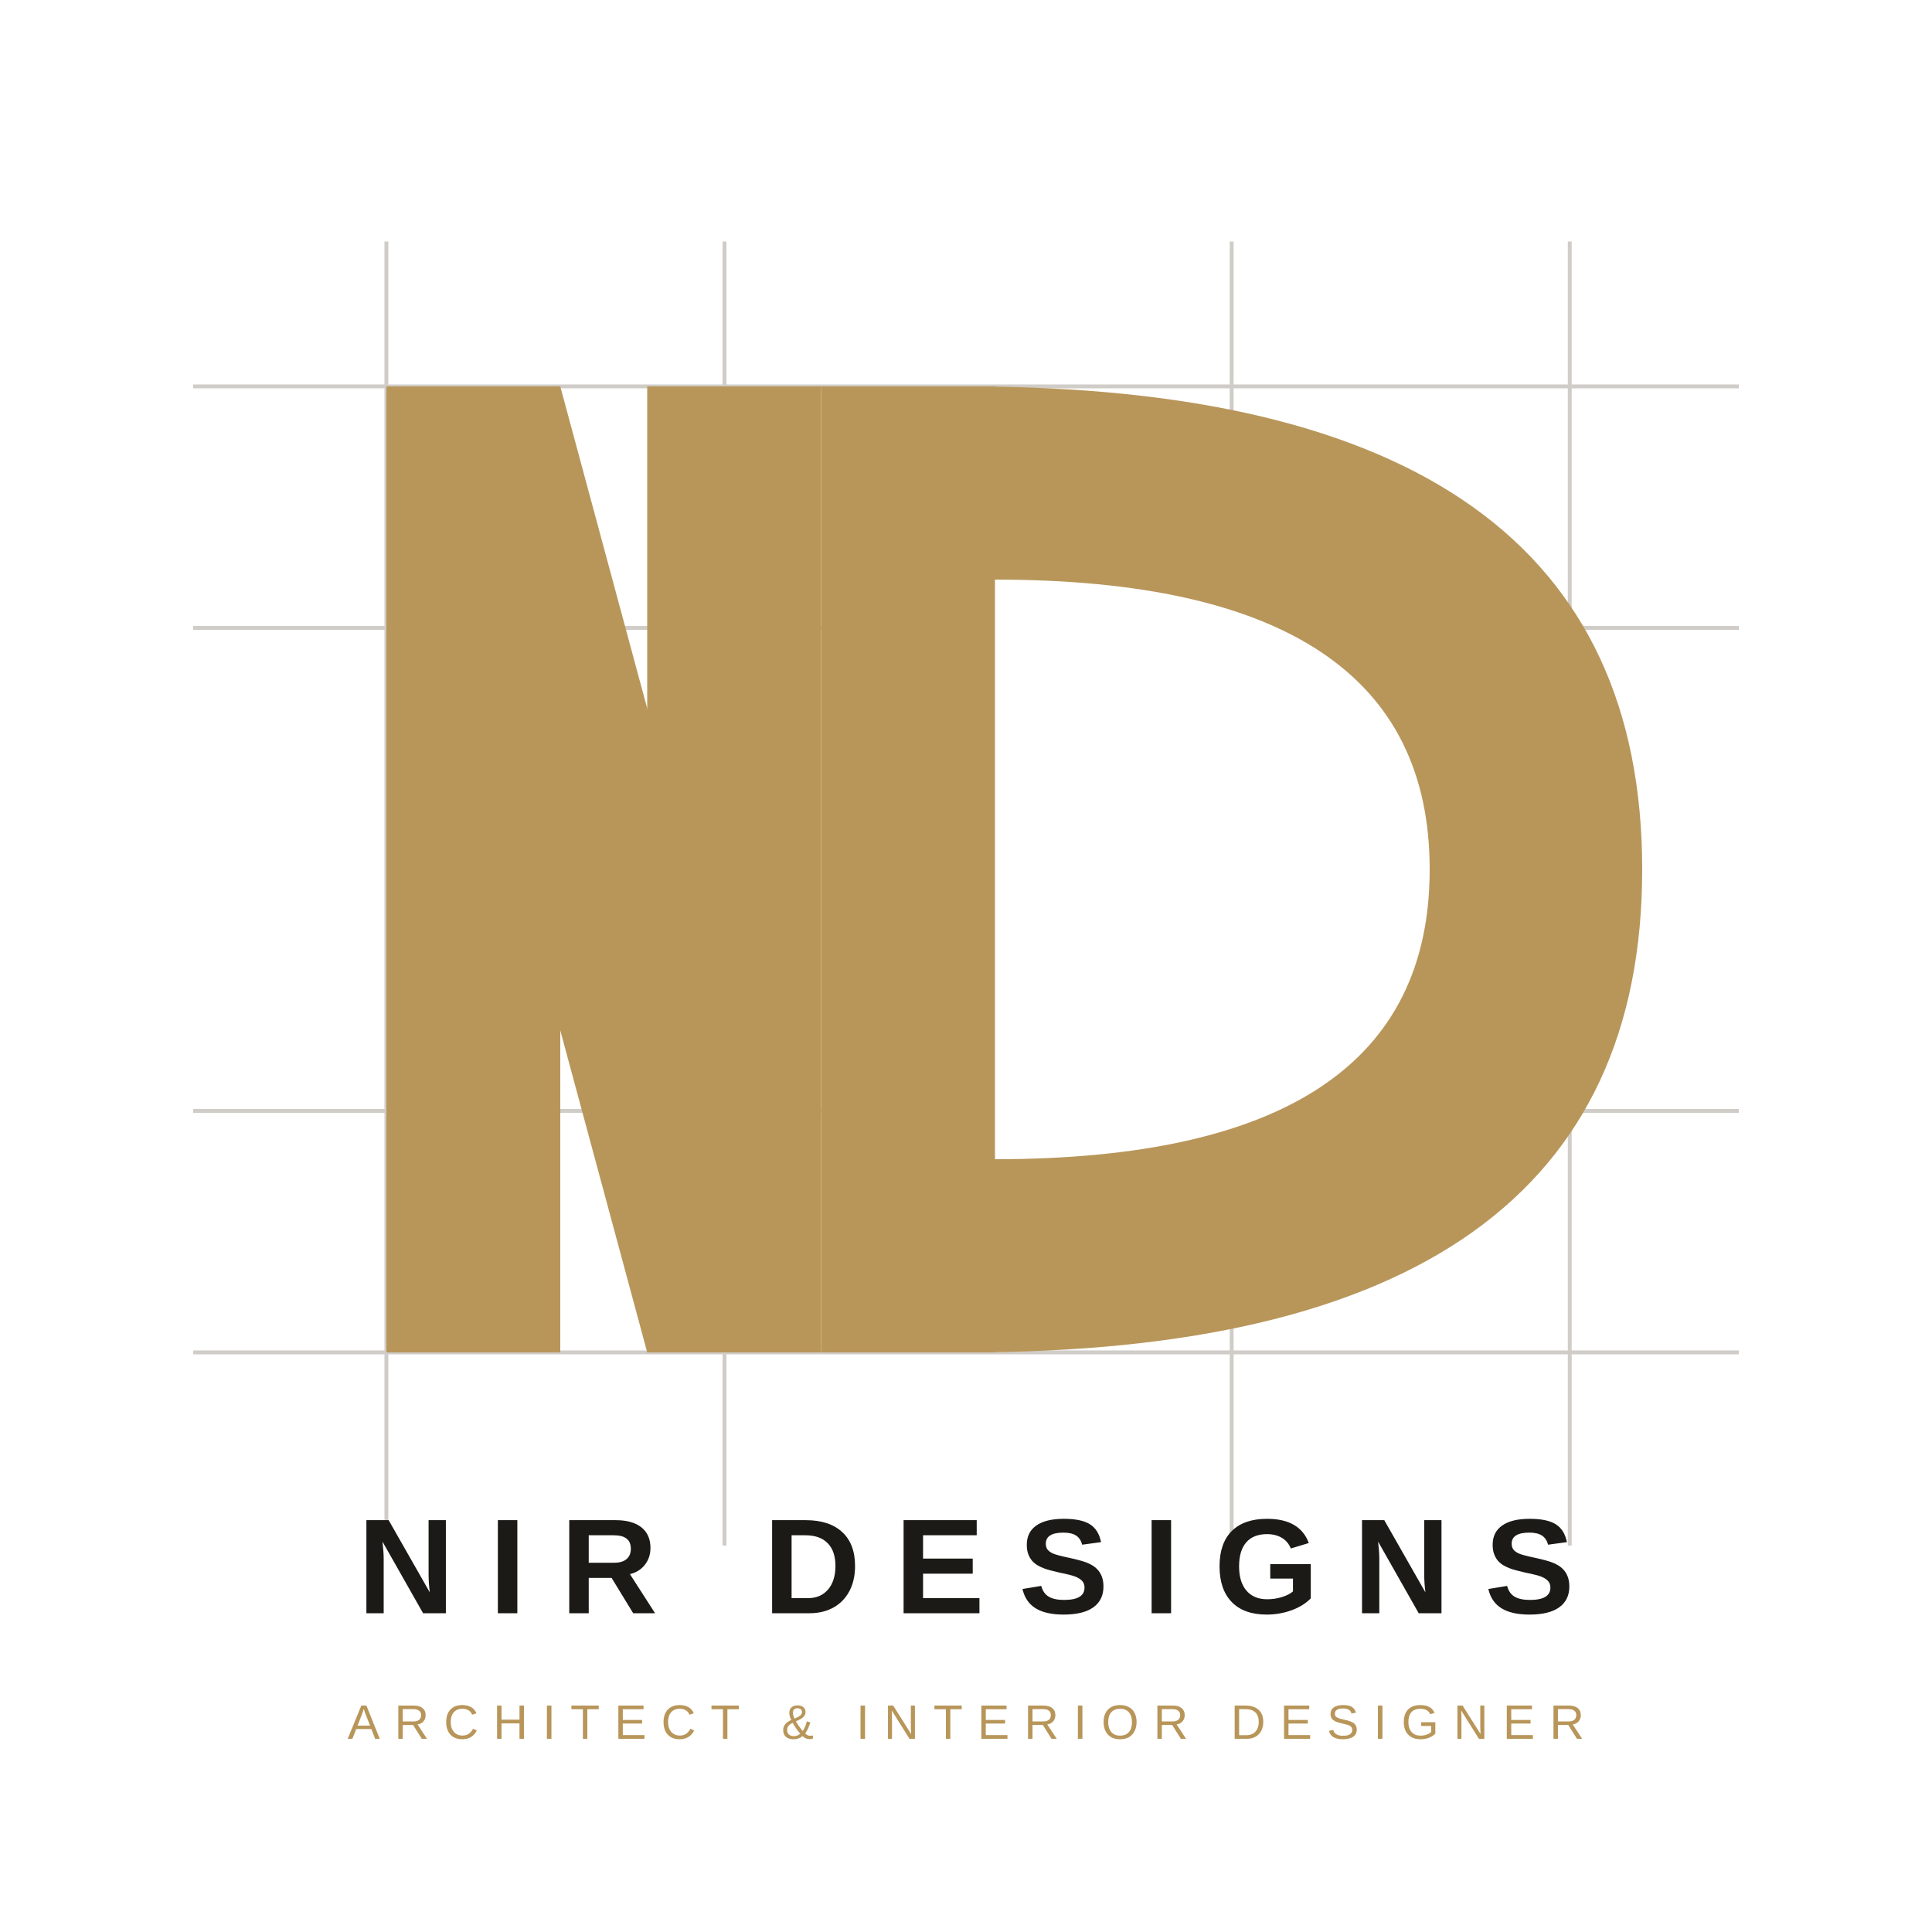
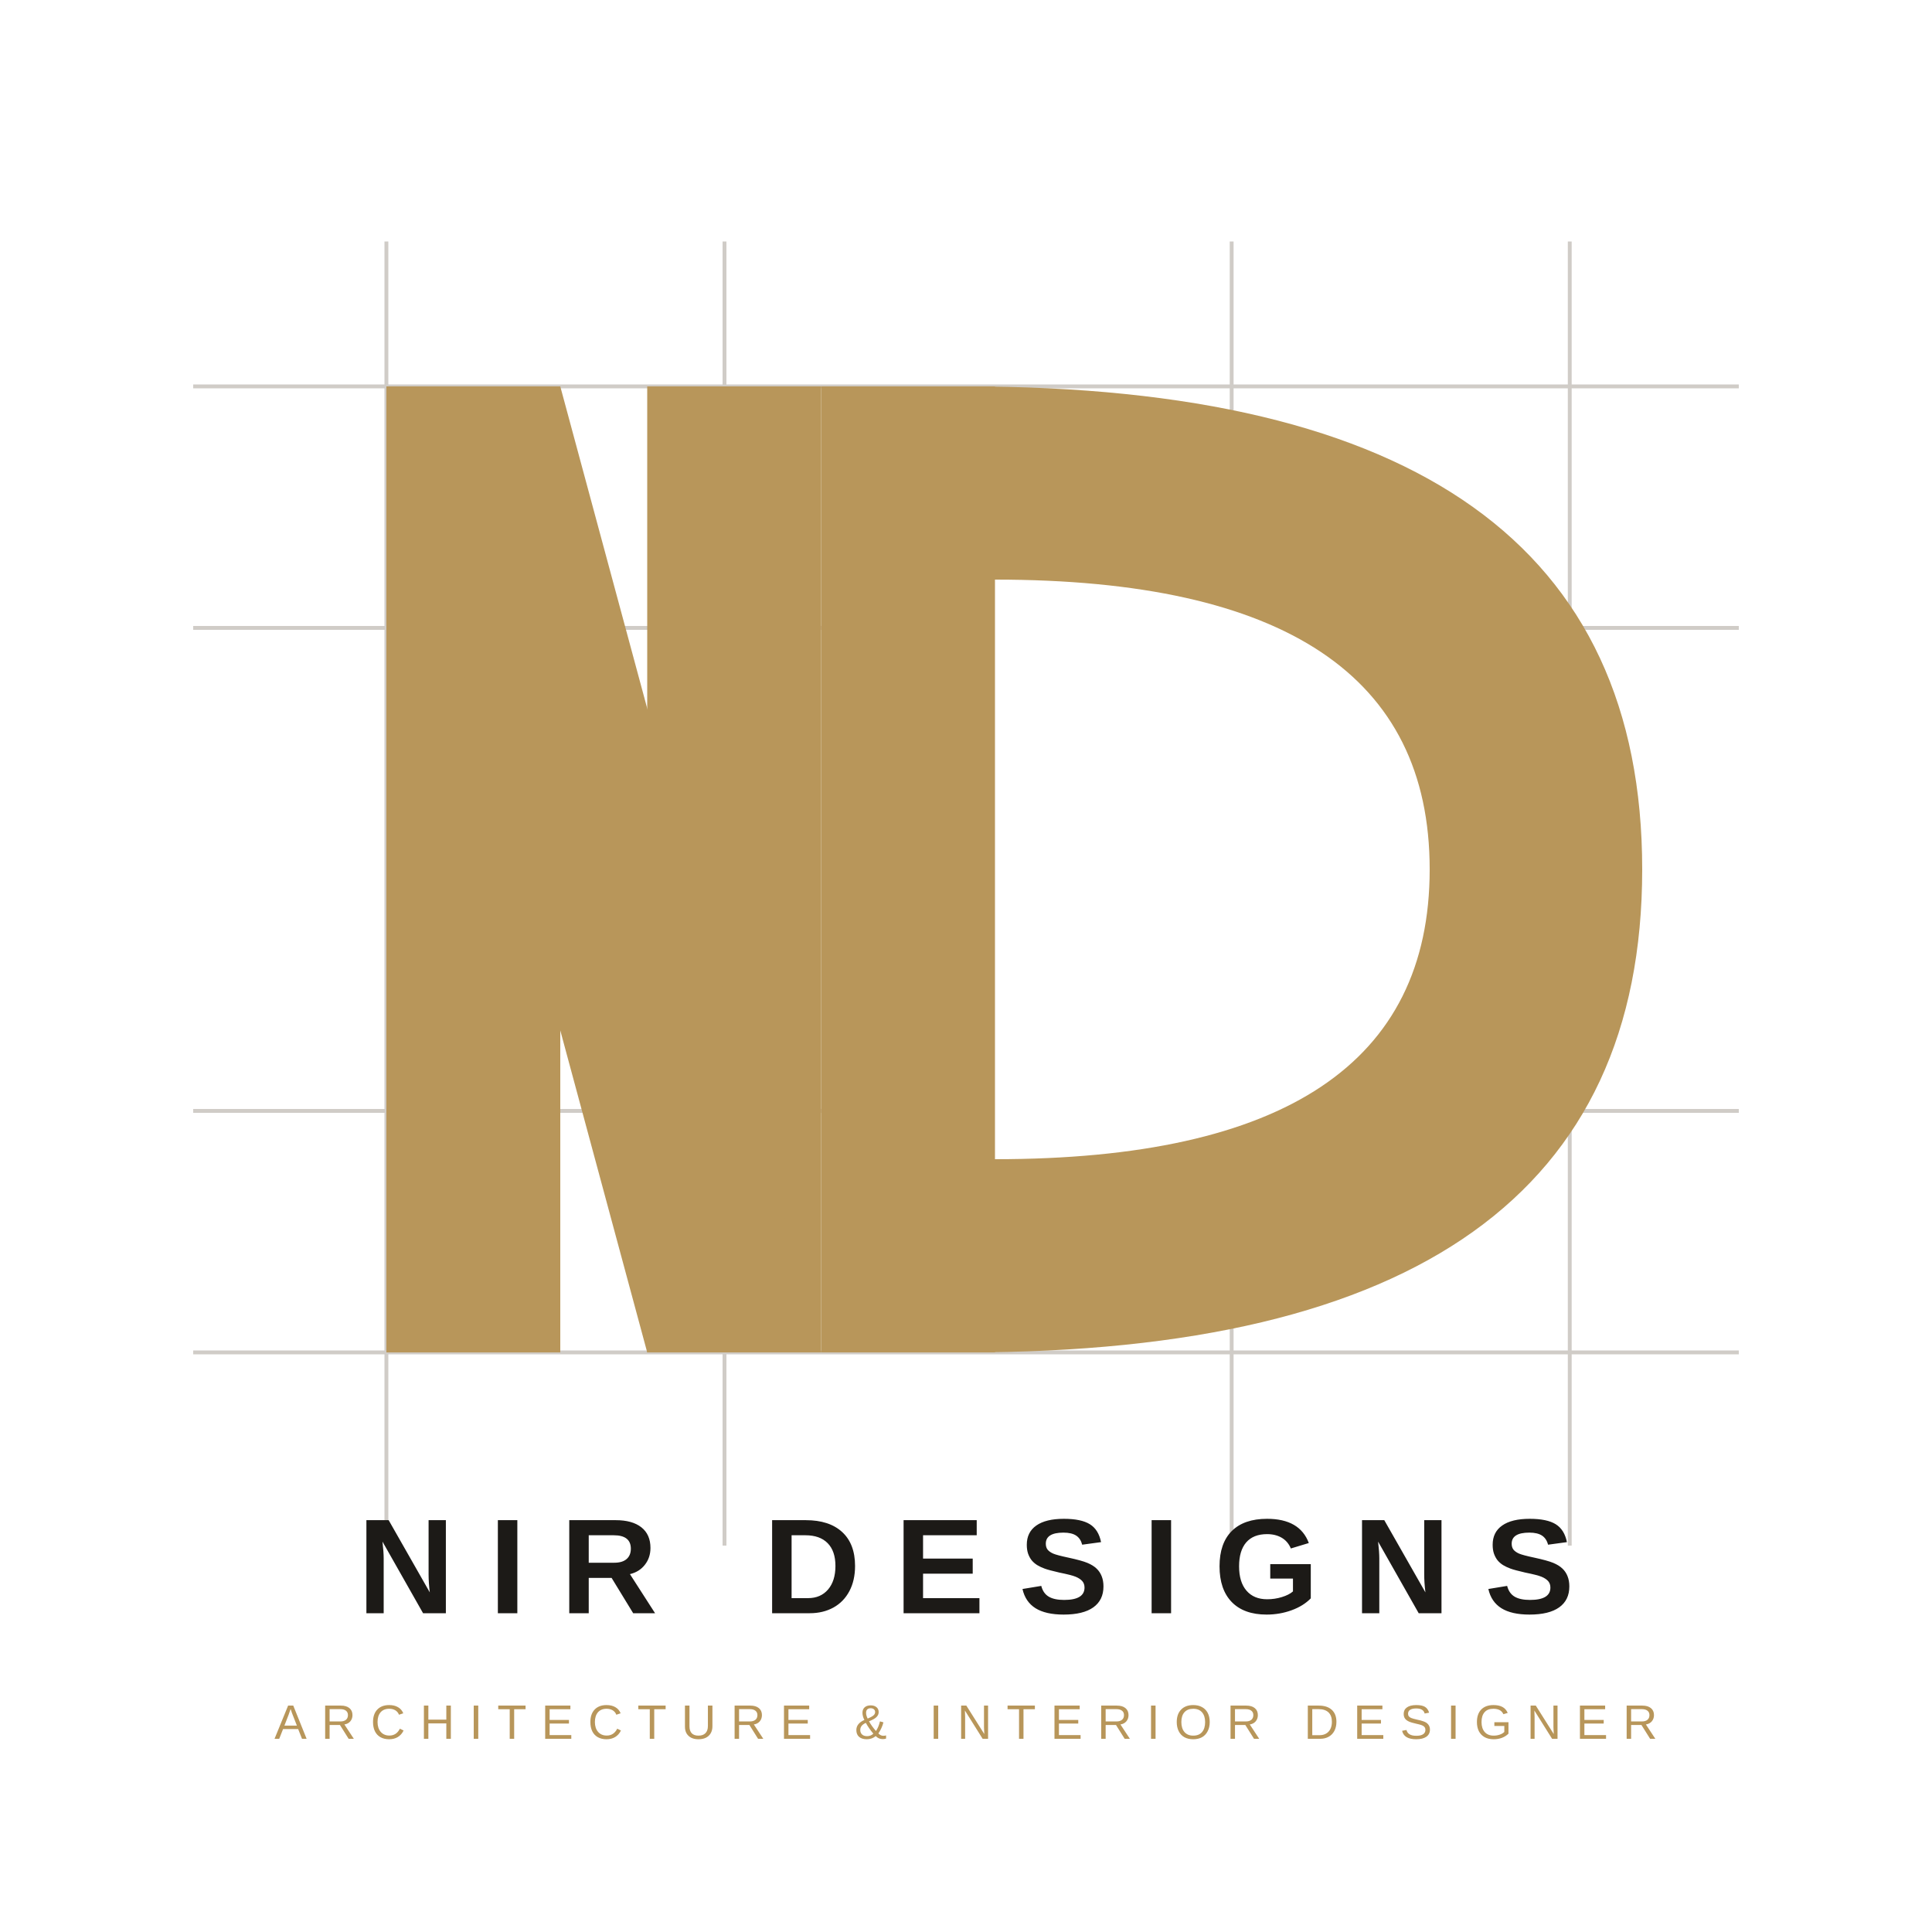
<svg xmlns="http://www.w3.org/2000/svg" viewBox="0 0 400 400" width="400" height="400">
  <rect width="400" height="400" fill="white" />
  <line x1="40" y1="80" x2="360" y2="80" stroke="#D0CCc7" stroke-width="0.8" />
  <line x1="40" y1="130" x2="360" y2="130" stroke="#D0CCc7" stroke-width="0.8" />
  <line x1="40" y1="230" x2="360" y2="230" stroke="#D0CCc7" stroke-width="0.8" />
  <line x1="40" y1="280" x2="360" y2="280" stroke="#D0CCc7" stroke-width="0.8" />
  <line x1="80" y1="50" x2="80" y2="320" stroke="#D0CCc7" stroke-width="0.8" />
  <line x1="150" y1="50" x2="150" y2="320" stroke="#D0CCc7" stroke-width="0.8" />
  <line x1="255" y1="50" x2="255" y2="320" stroke="#D0CCc7" stroke-width="0.8" />
  <line x1="325" y1="50" x2="325" y2="320" stroke="#D0CCc7" stroke-width="0.8" />
  <rect x="80" y="80" width="36" height="200" fill="#B8965A" />
  <rect x="134" y="80" width="36" height="200" fill="#B8965A" />
  <polygon points="80,80 116,80 170,280 134,280" fill="#B8965A" />
  <rect x="170" y="80" width="36" height="200" fill="#B8965A" />
  <path d="M 200 80 Q 340 80 340 180 Q 340 280 200 280 Z" fill="#B8965A" />
  <path d="M 206 120 Q 296 120 296 180 Q 296 240 206 240 Z" fill="white" />
  <text x="200" y="334" text-anchor="middle" font-family="Arial, Helvetica, sans-serif" font-size="28" font-weight="800" letter-spacing="7" fill="#1C1A17">NIR DESIGNS</text>
-   <text x="200" y="360" text-anchor="middle" font-family="Arial, Helvetica, sans-serif" font-size="10" font-weight="400" letter-spacing="3" fill="#B8965A">ARCHITECT &amp; INTERIOR DESIGNER</text>
+   <text x="200" y="360" text-anchor="middle" font-family="Arial, Helvetica, sans-serif" font-size="10" font-weight="400" letter-spacing="3" fill="#B8965A">ARCHITECTURE &amp; INTERIOR DESIGNER</text>
</svg>
